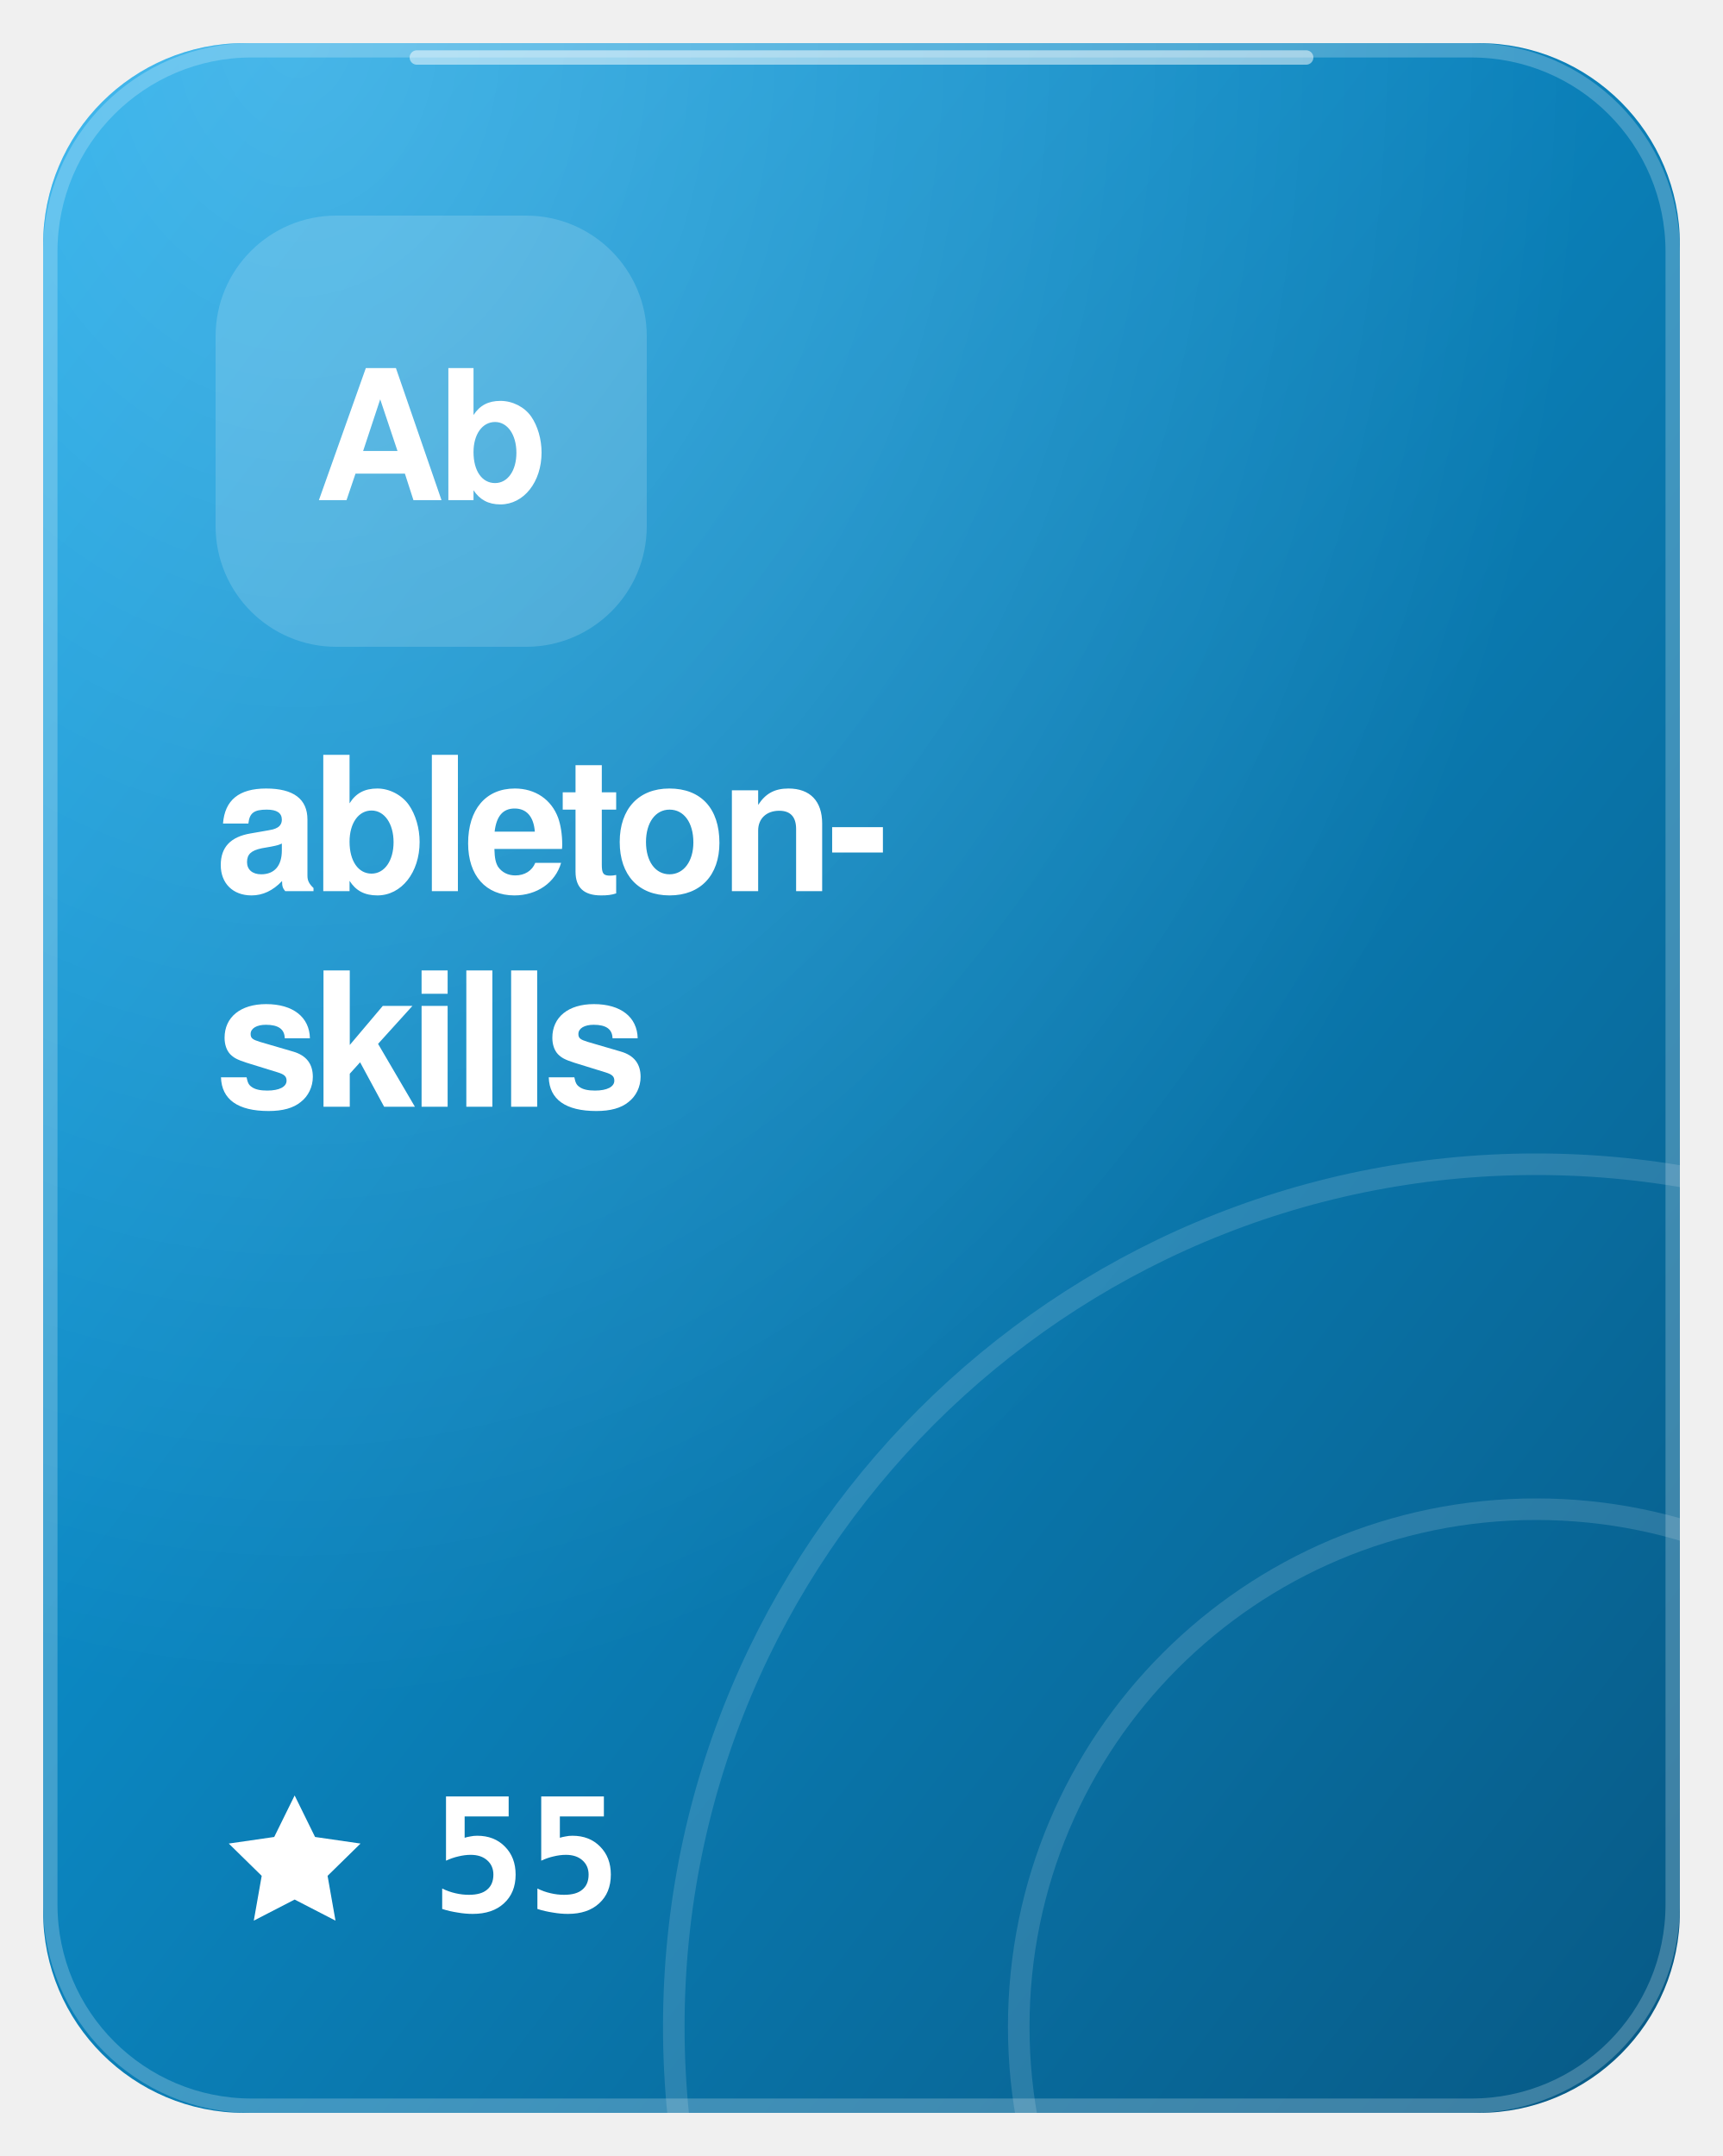
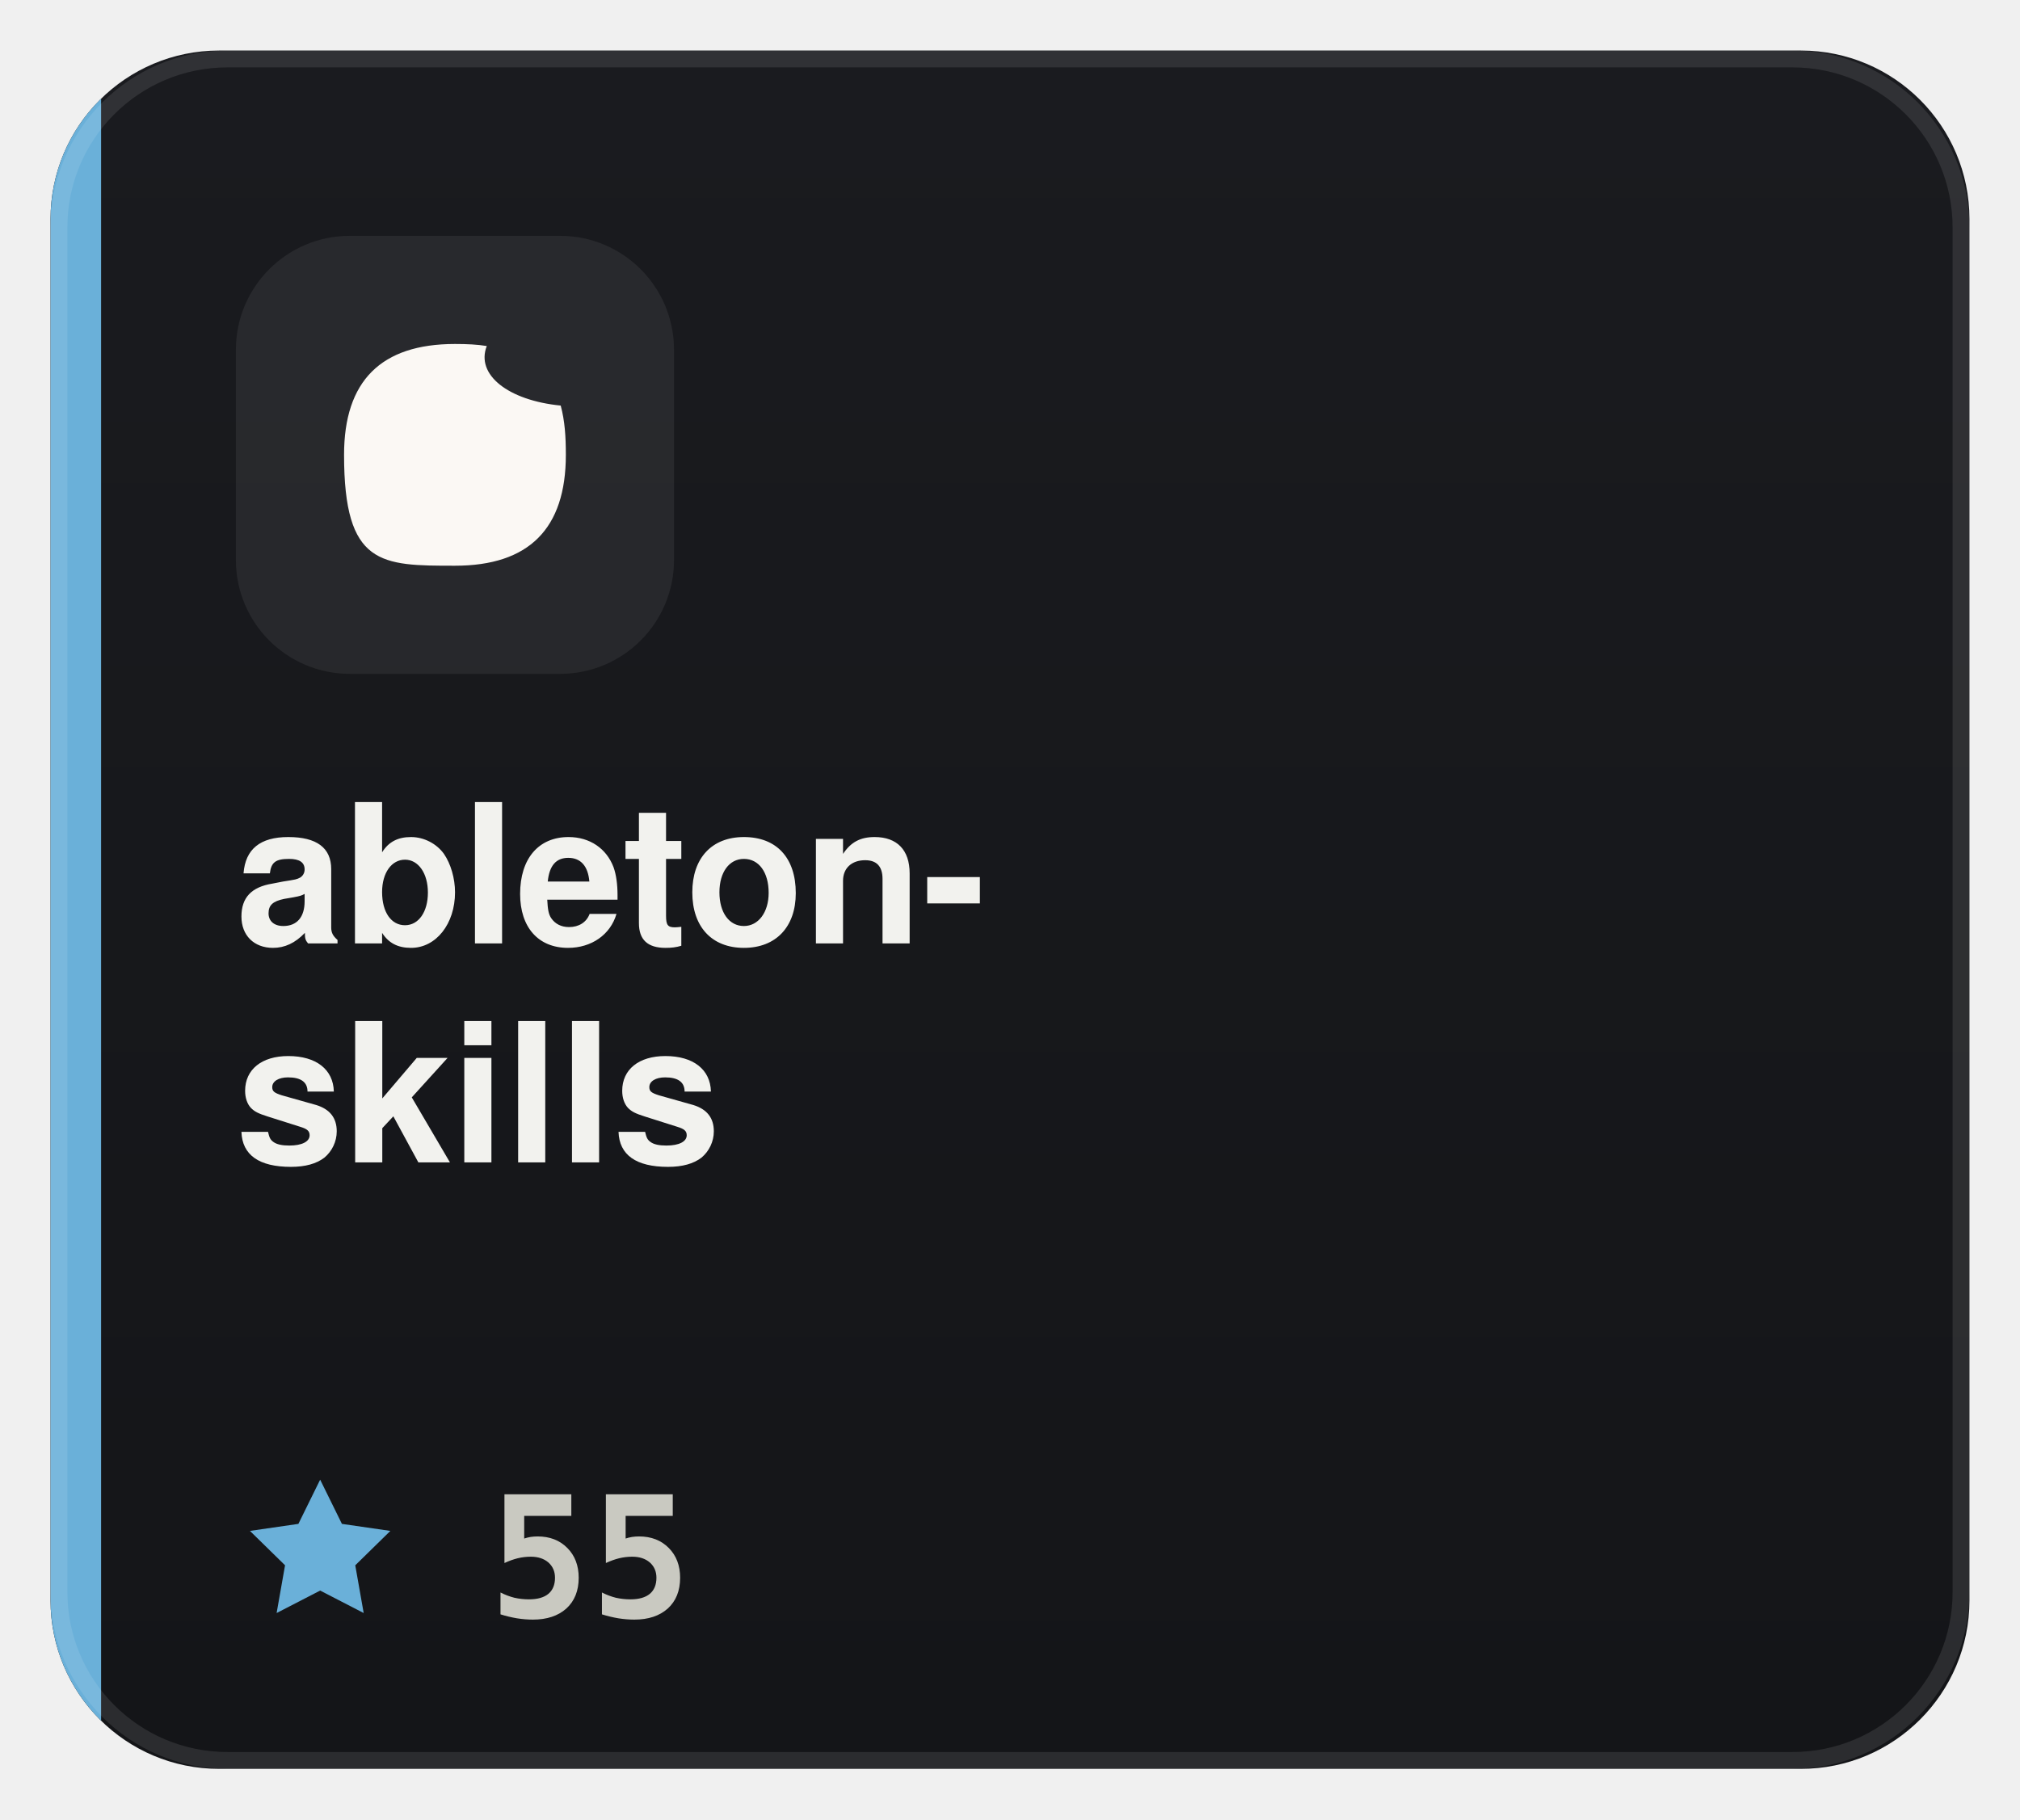
- <svg xmlns="http://www.w3.org/2000/svg" width="119.88" height="150" viewBox="0 0 119.88 150" role="img" aria-label="ableton-skills: Agent skills for Ableton Live producers. Works with Claude Code, Cursor and Codex.">
+ <svg xmlns="http://www.w3.org/2000/svg" width="119.88" height="108" viewBox="0 0 119.88 108" role="img" aria-label="ableton-skills: Agent skills for Ableton Live producers. Works with Claude Code, Cursor and Codex.">
  <defs>
-     <style>@media (prefers-reduced-motion:no-preference){.pl{animation:pulse 2s ease-in-out infinite}@keyframes pulse{50%{opacity:.3}}}text{font-kerning:normal}</style>
+     <style>text{font-kerning:normal}</style>
    <clipPath id="cabletonskills33m">
-       <rect x="3" y="3" width="113.88" height="144" rx="14" />
+       <rect x="3" y="3" width="113.88" height="102" rx="10" />
    </clipPath>
-     <linearGradient id="dabletonskills33m" x1="0" y1="0" x2="1" y2="1">
-       <stop offset="0" stop-color="#0EA5E9" />
-       <stop offset="1" stop-color="#075985" />
+     <linearGradient id="dabletonskills33m" x1="0" y1="0" x2="0" y2="1">
+       <stop offset="0" stop-color="#1A1B1F" />
+       <stop offset="1" stop-color="#141518" />
    </linearGradient>
-     <radialGradient id="habletonskills33m" cx=".15" cy="0" r=".8">
-       <stop offset="0" stop-color="#fff" stop-opacity=".24" />
-       <stop offset="1" stop-color="#fff" stop-opacity="0" />
-     </radialGradient>
  </defs>
  <g clip-path="url(#cabletonskills33m)">
-     <rect x="3" y="3" width="113.88" height="144" fill="url(#dabletonskills33m)" />
-     <rect x="3" y="3" width="113.88" height="144" fill="url(#habletonskills33m)" />
-     <circle cx="106.88" cy="141" r="60" fill="none" stroke="#FFFFFF" stroke-opacity=".14" stroke-width="1.5" />
-     <circle cx="106.88" cy="141" r="36" fill="none" stroke="#FFFFFF" stroke-opacity=".14" stroke-width="1.5" />
-     <rect x="15" y="15" width="30" height="30" rx="8.4" fill="#FFFFFF" fill-opacity=".16" />
-     <text x="30" y="34.8" text-anchor="middle" font-family="-apple-system, BlinkMacSystemFont, 'Segoe UI', Helvetica, Arial, sans-serif" font-weight="800" font-size="12.6" letter-spacing="-.5" fill="#FFFFFF">Ab</text>
-     <text x="15" y="62.0" font-family="-apple-system, BlinkMacSystemFont, 'Segoe UI', Helvetica, Arial, sans-serif" font-weight="700" font-size="13.0" letter-spacing="-.5" fill="#FFFFFF">ableton-</text>
-     <text x="15" y="77.0" font-family="-apple-system, BlinkMacSystemFont, 'Segoe UI', Helvetica, Arial, sans-serif" font-weight="700" font-size="13.0" letter-spacing="-.5" fill="#FFFFFF">skills</text>
-     <path transform="translate(15 124) scale(0.4583333)" d="M12 2l3.1 6.3 6.9 1-5 4.9 1.2 6.8L12 17.8 5.8 21l1.2-6.8-5-4.9 6.9-1z" fill="#FFFFFF" />
-     <text x="30" y="133" font-family="ui-monospace, SFMono-Regular, Menlo, Consolas, monospace" font-weight="700" font-size="11" fill="#FFFFFF">55</text>
-     <path d="M29 4H90.88" stroke="#fff" stroke-opacity=".5" stroke-linecap="round" />
+     <rect x="3" y="3" width="113.88" height="102" fill="url(#dabletonskills33m)" />
+     <rect x="3" y="3" width="3" height="102" fill="#6AB0D9" />
+     <rect x="14" y="14" width="26" height="26" rx="6.76" fill="#fff" fill-opacity=".07" />
+     <svg x="19.2" y="19.2" width="15.6" height="15.6" viewBox="0 0 512 512">
+       <path fill="#fbf8f4" d="M256 40Q40 40 40 256c0 216 72 216 216 216s216-72 216-216c0-36-2-66-10-96-102-10-166-60-144-116-18-3-38-4-62-4" />
+     </svg>
+     <text x="14" y="56" font-family="-apple-system, BlinkMacSystemFont, 'Segoe UI', Helvetica, Arial, sans-serif" font-weight="700" font-size="11.5" fill="#F2F2EE">ableton-</text>
+     <text x="14" y="69" font-family="-apple-system, BlinkMacSystemFont, 'Segoe UI', Helvetica, Arial, sans-serif" font-weight="700" font-size="11.5" fill="#F2F2EE">skills</text>
+     <path transform="translate(14 87) scale(0.4166667)" d="M12 2l3.1 6.3 6.9 1-5 4.9 1.2 6.8L12 17.8 5.8 21l1.2-6.8-5-4.9 6.9-1z" fill="#6AB0D9" />
+     <text x="29" y="96" font-family="ui-monospace, SFMono-Regular, Menlo, Consolas, monospace" font-weight="600" font-size="10" fill="#C9C9C1">55</text>
  </g>
-   <rect x="3.5" y="3.5" width="112.88" height="143" rx="14" fill="none" stroke="#fff" stroke-opacity=".22" />
+   <rect x="3.5" y="3.5" width="112.88" height="101" rx="10" fill="none" stroke="#fff" stroke-opacity=".1" />
</svg>
